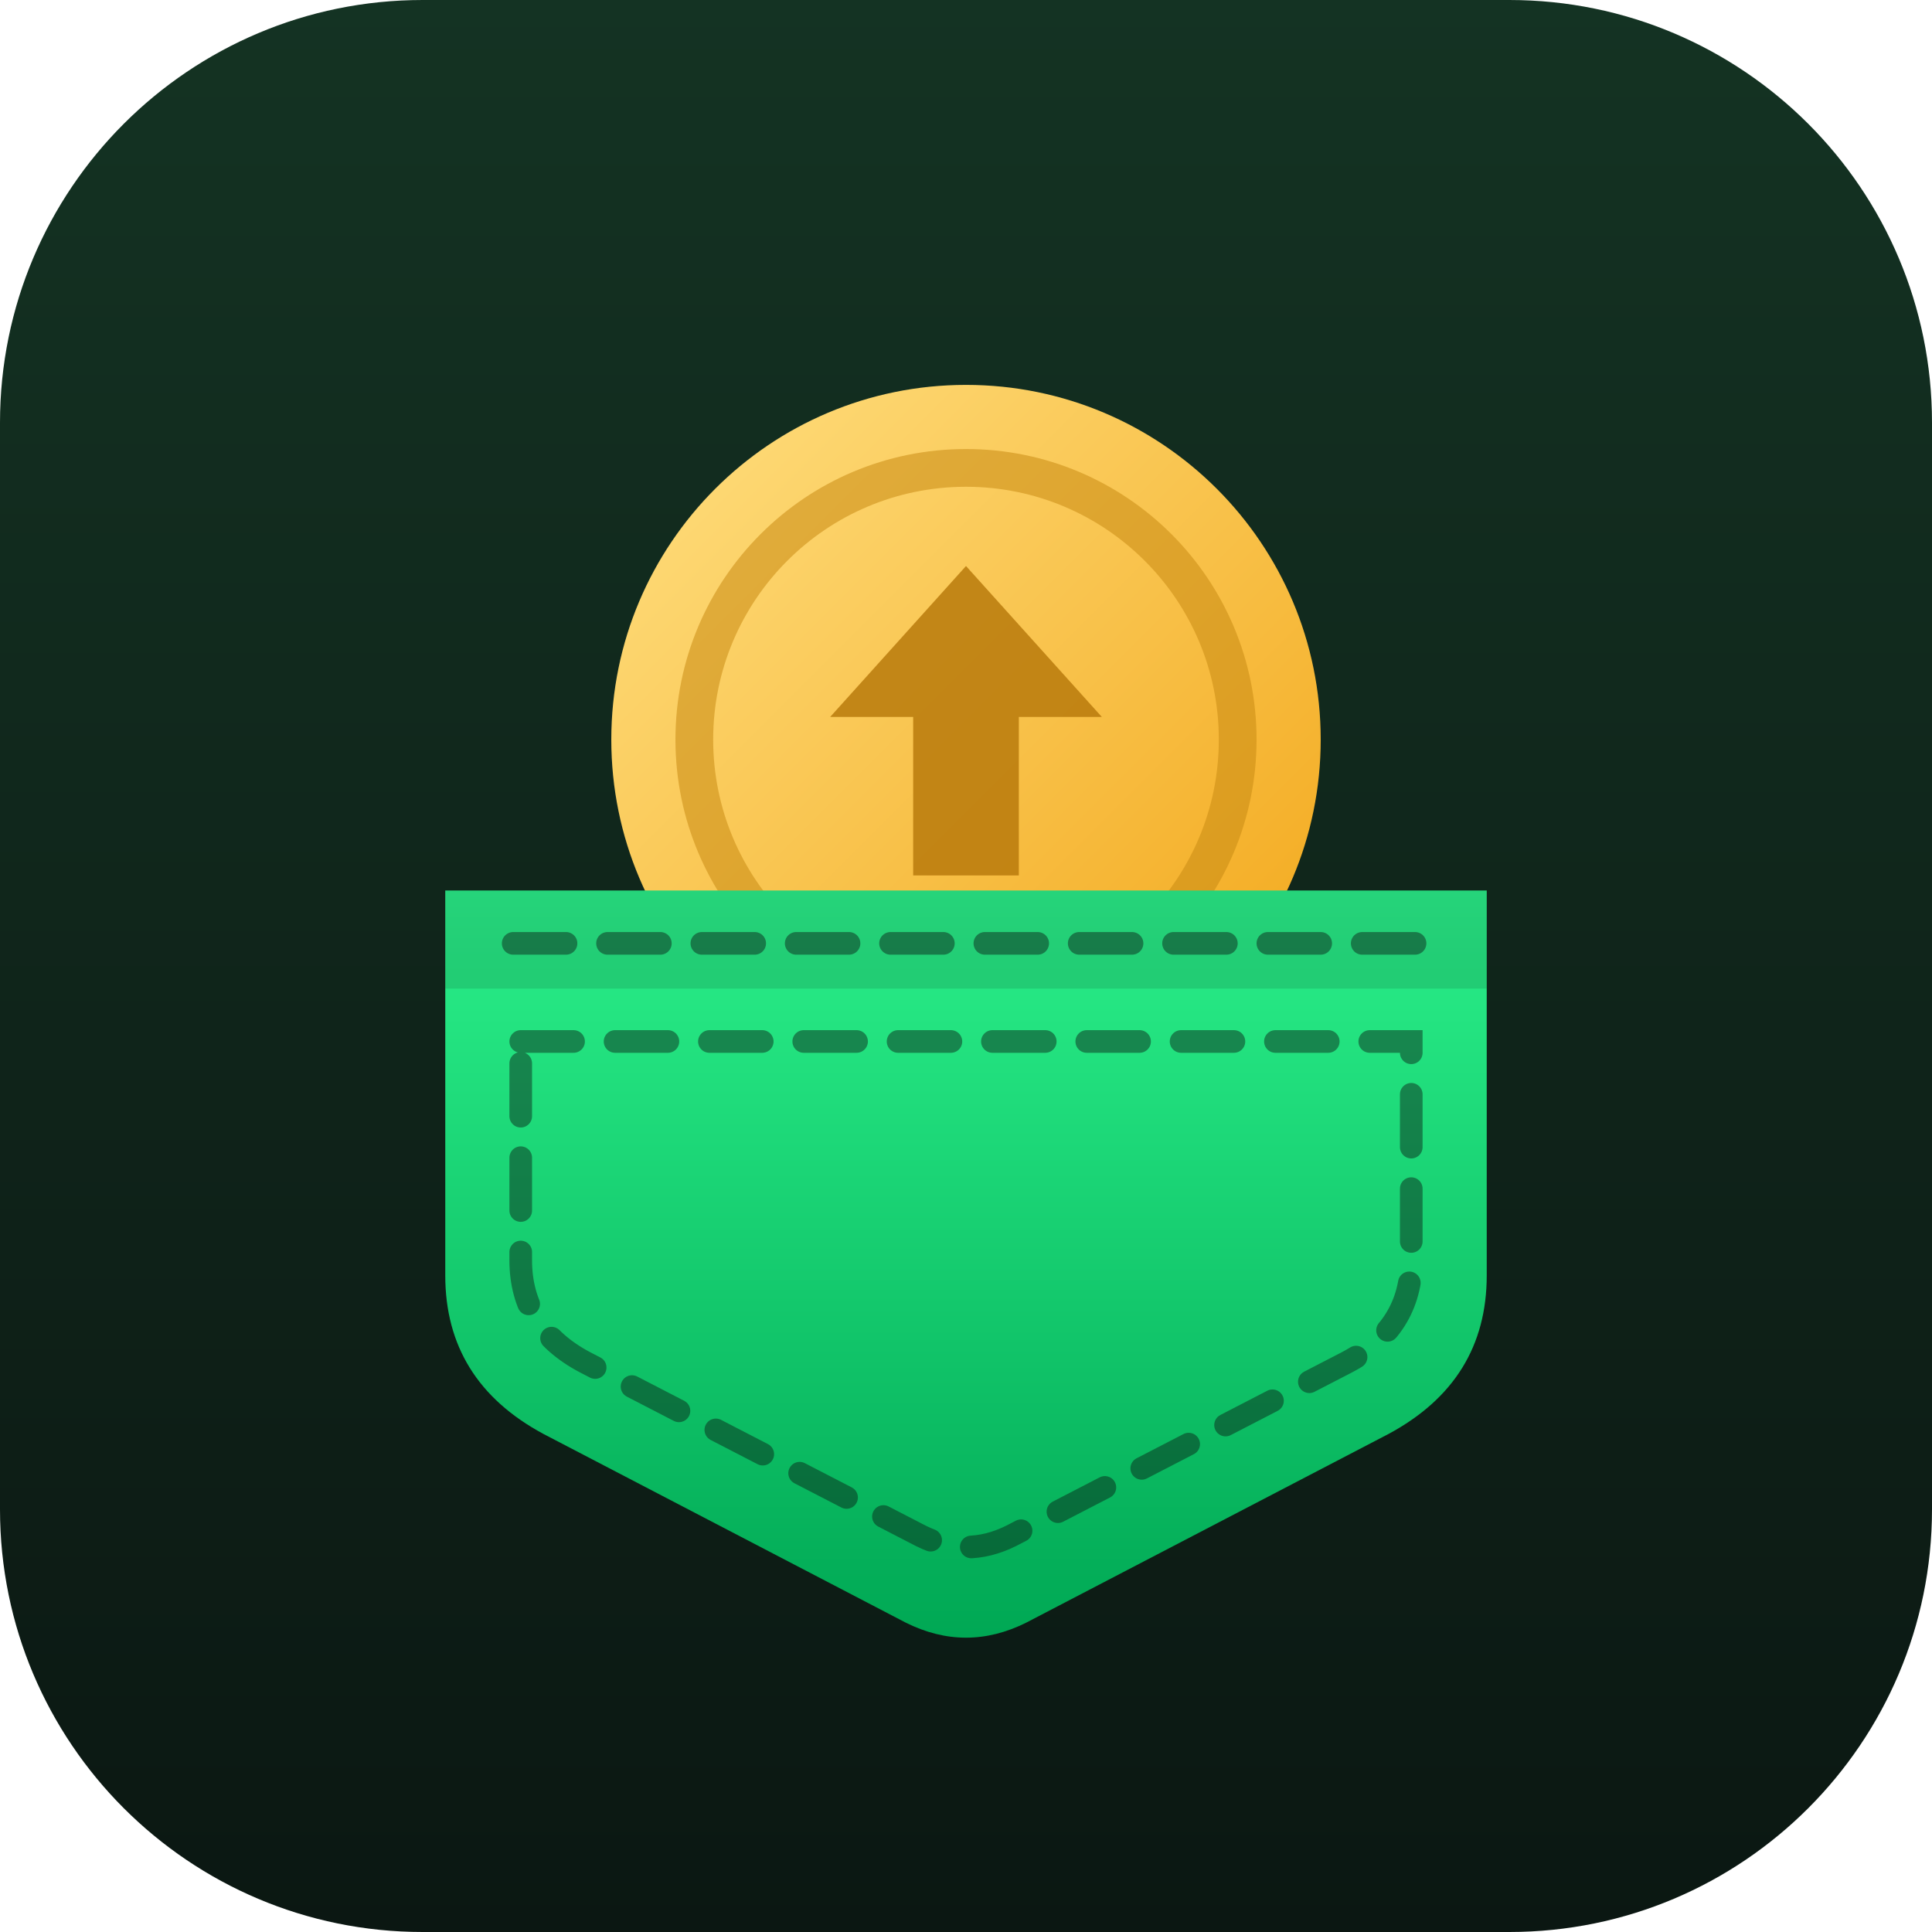
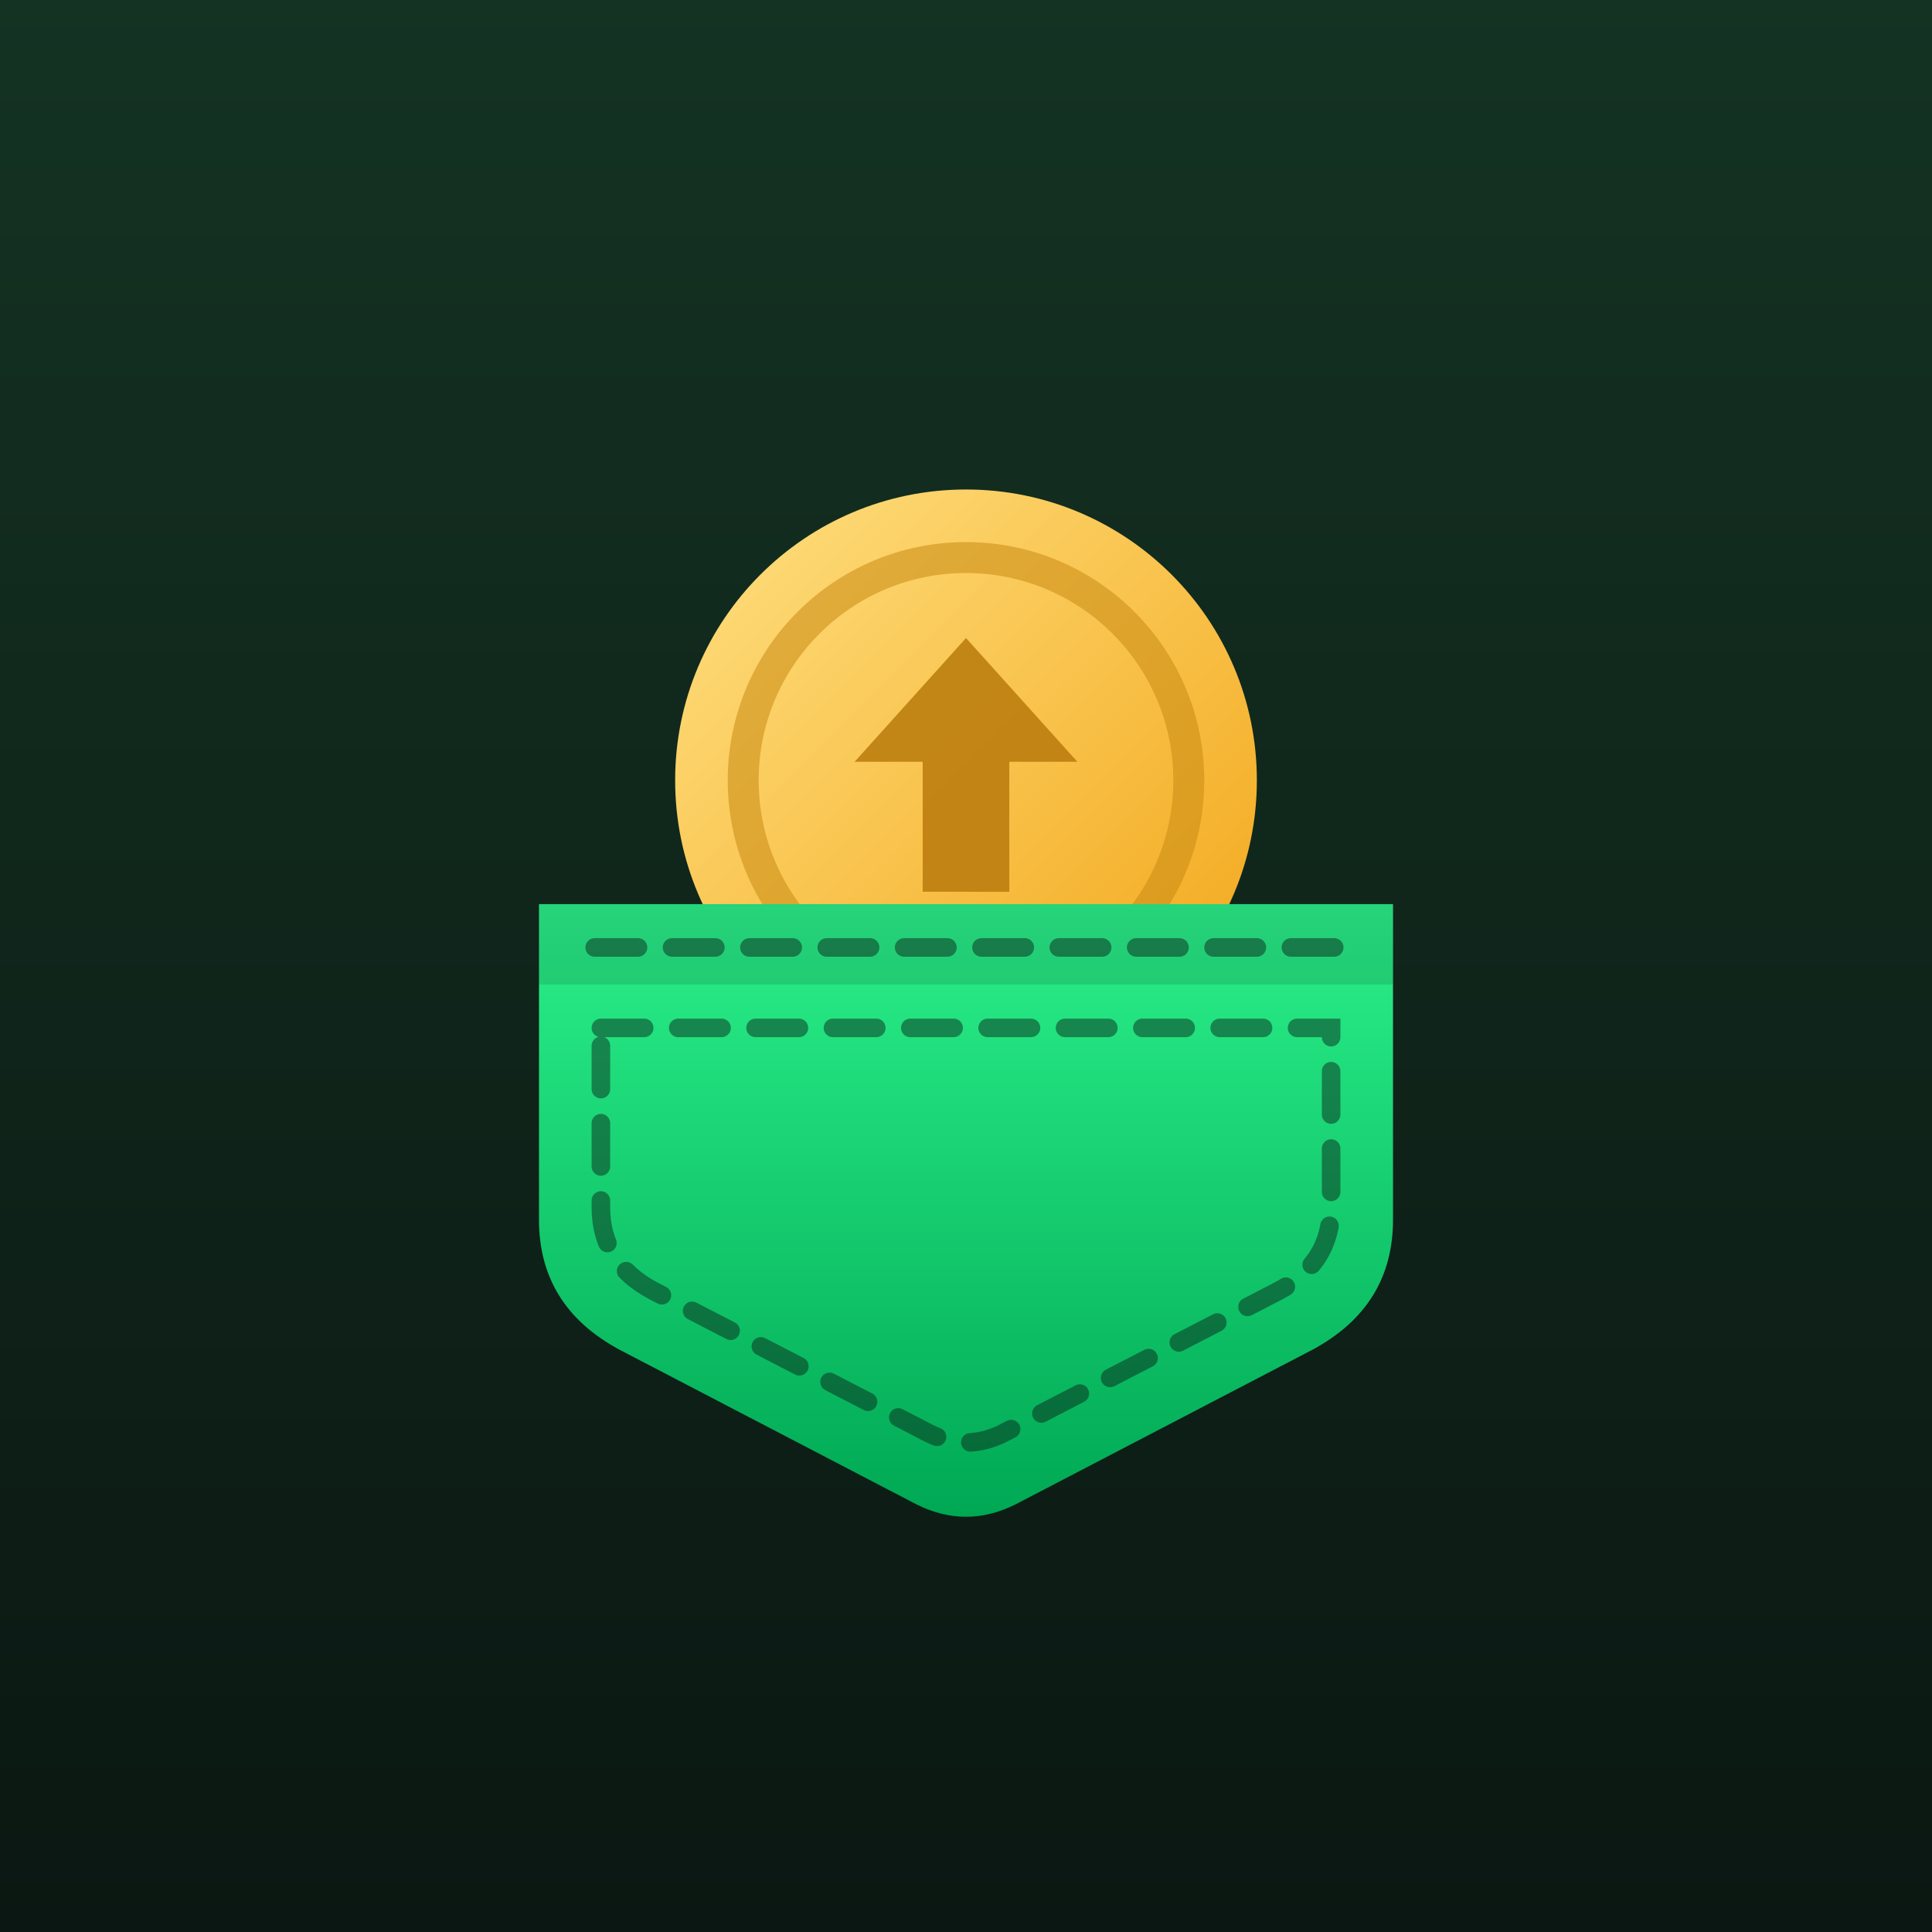
<svg xmlns="http://www.w3.org/2000/svg" viewBox="0 0 512 512" width="512" height="512">
  <defs>
    <linearGradient id="bg" x1="0" y1="0" x2="0" y2="1">
      <stop offset="0" stop-color="#143323" />
      <stop offset="1" stop-color="#0b1712" />
    </linearGradient>
    <linearGradient id="coin" x1="0" y1="0" x2="1" y2="1">
      <stop offset="0" stop-color="#ffe082" />
      <stop offset="1" stop-color="#f2a516" />
    </linearGradient>
    <linearGradient id="pocket" x1="0" y1="0" x2="0" y2="1">
      <stop offset="0" stop-color="#2bf08a" />
      <stop offset="1" stop-color="#00a854" />
    </linearGradient>
  </defs>
-   <rect width="512" height="512" rx="112" fill="url(#bg)" />
-   <circle cx="256" cy="196" r="94" fill="url(#coin)" />
-   <circle cx="256" cy="196" r="72" fill="none" stroke="#c98a12" stroke-width="10" opacity="0.55" />
-   <path d="M256 150 L292 190 H270 V232 H242 V190 H220 Z" fill="#b97a0c" opacity="0.85" />
-   <path d="M118 236 H394 V338 Q394 366 368 380 L272 430 Q256 438 240 430 L144 380 Q118 366 118 338 Z" fill="url(#pocket)" />
-   <path d="M118 236 H394 V262 H118 Z" fill="#000" opacity="0.12" />
-   <path d="M138 276 H374 V334 Q374 352 357 361 L268 407 Q256 413 244 407 L155 361 Q138 352 138 334 Z" fill="none" stroke="#0b1712" stroke-opacity="0.45" stroke-width="6" stroke-dasharray="14 11" stroke-linecap="round" />
-   <line x1="136" y1="250" x2="376" y2="250" stroke="#0b1712" stroke-opacity="0.45" stroke-width="6" stroke-dasharray="14 11" stroke-linecap="round" />
+   <rect width="512" height="512" fill="url(#bg)" />
+   <g transform="translate(256 256) scale(0.82) translate(-256 -256)">
+     <circle cx="256" cy="196" r="94" fill="url(#coin)" />
+     <circle cx="256" cy="196" r="72" fill="none" stroke="#c98a12" stroke-width="10" opacity="0.55" />
+     <path d="M256 150 L292 190 H270 V232 H242 V190 H220 Z" fill="#b97a0c" opacity="0.85" />
+     <path d="M118 236 H394 V338 Q394 366 368 380 L272 430 Q256 438 240 430 L144 380 Q118 366 118 338 Z" fill="url(#pocket)" />
+     <path d="M118 236 H394 V262 H118 Z" fill="#000" opacity="0.12" />
+     <path d="M138 276 H374 V334 Q374 352 357 361 L268 407 Q256 413 244 407 L155 361 Q138 352 138 334 Z" fill="none" stroke="#0b1712" stroke-opacity="0.45" stroke-width="6" stroke-dasharray="14 11" stroke-linecap="round" />
+     <line x1="136" y1="250" x2="376" y2="250" stroke="#0b1712" stroke-opacity="0.45" stroke-width="6" stroke-dasharray="14 11" stroke-linecap="round" />
+   </g>
</svg>
